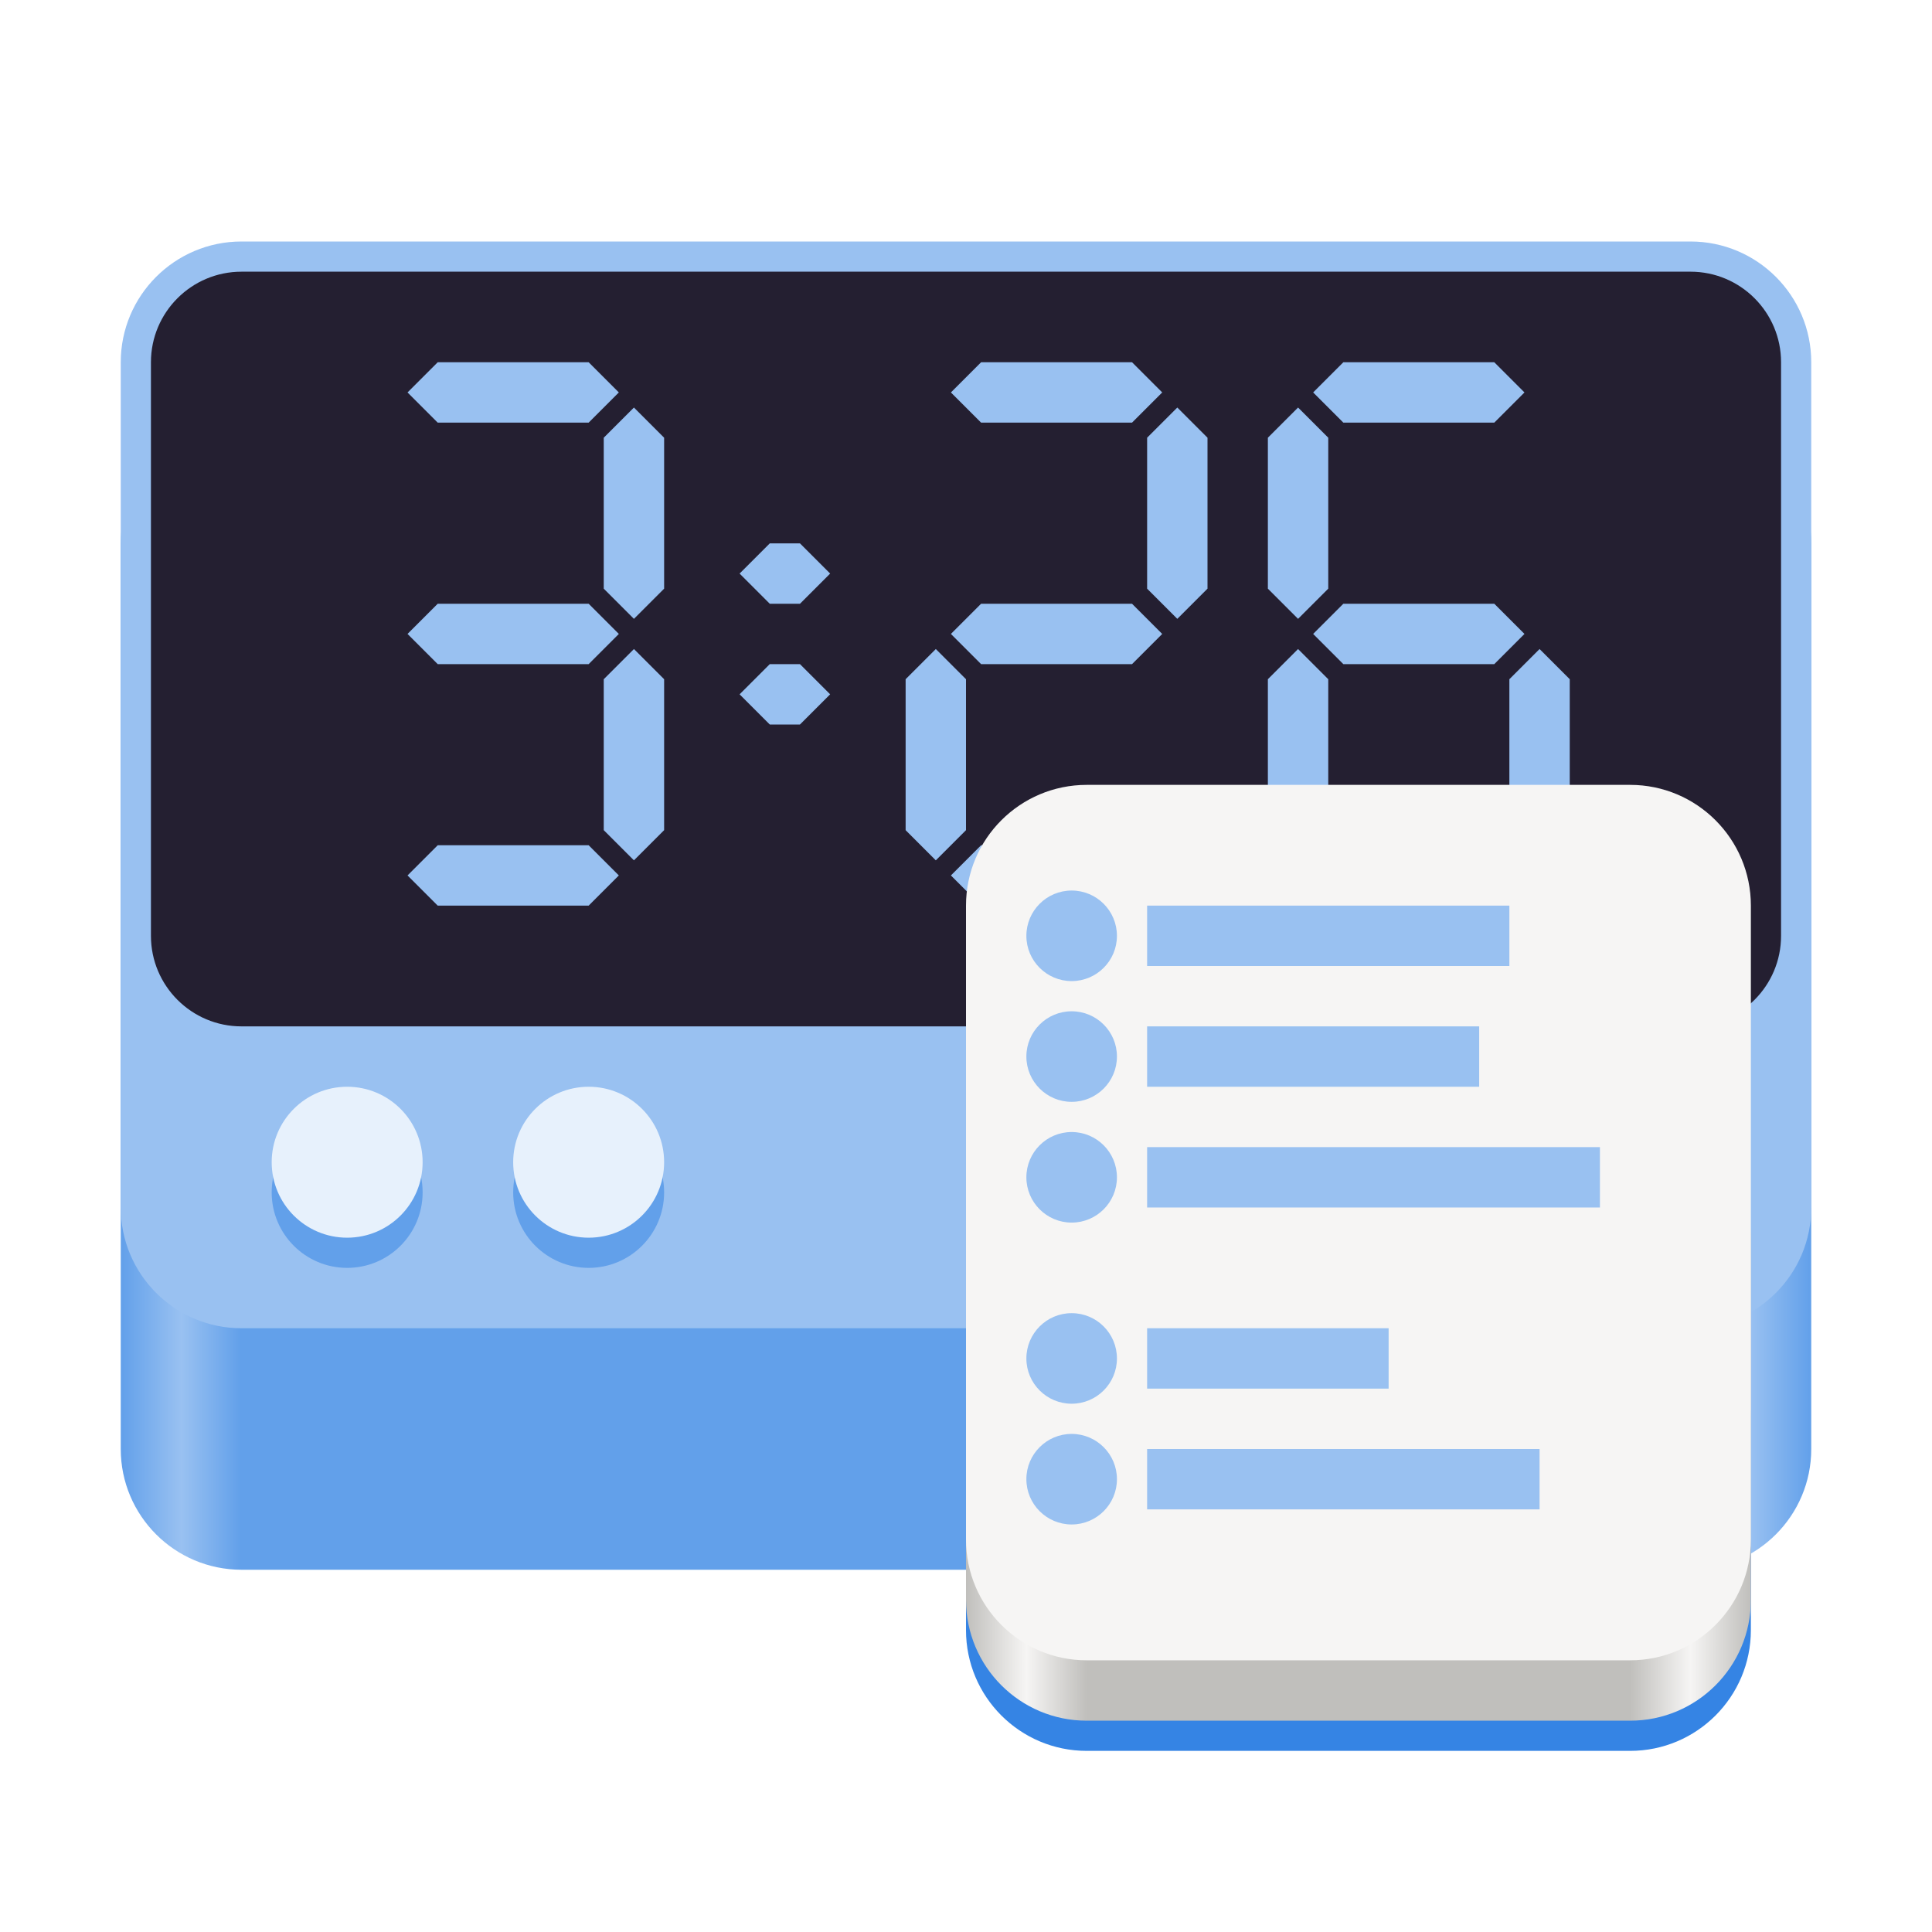
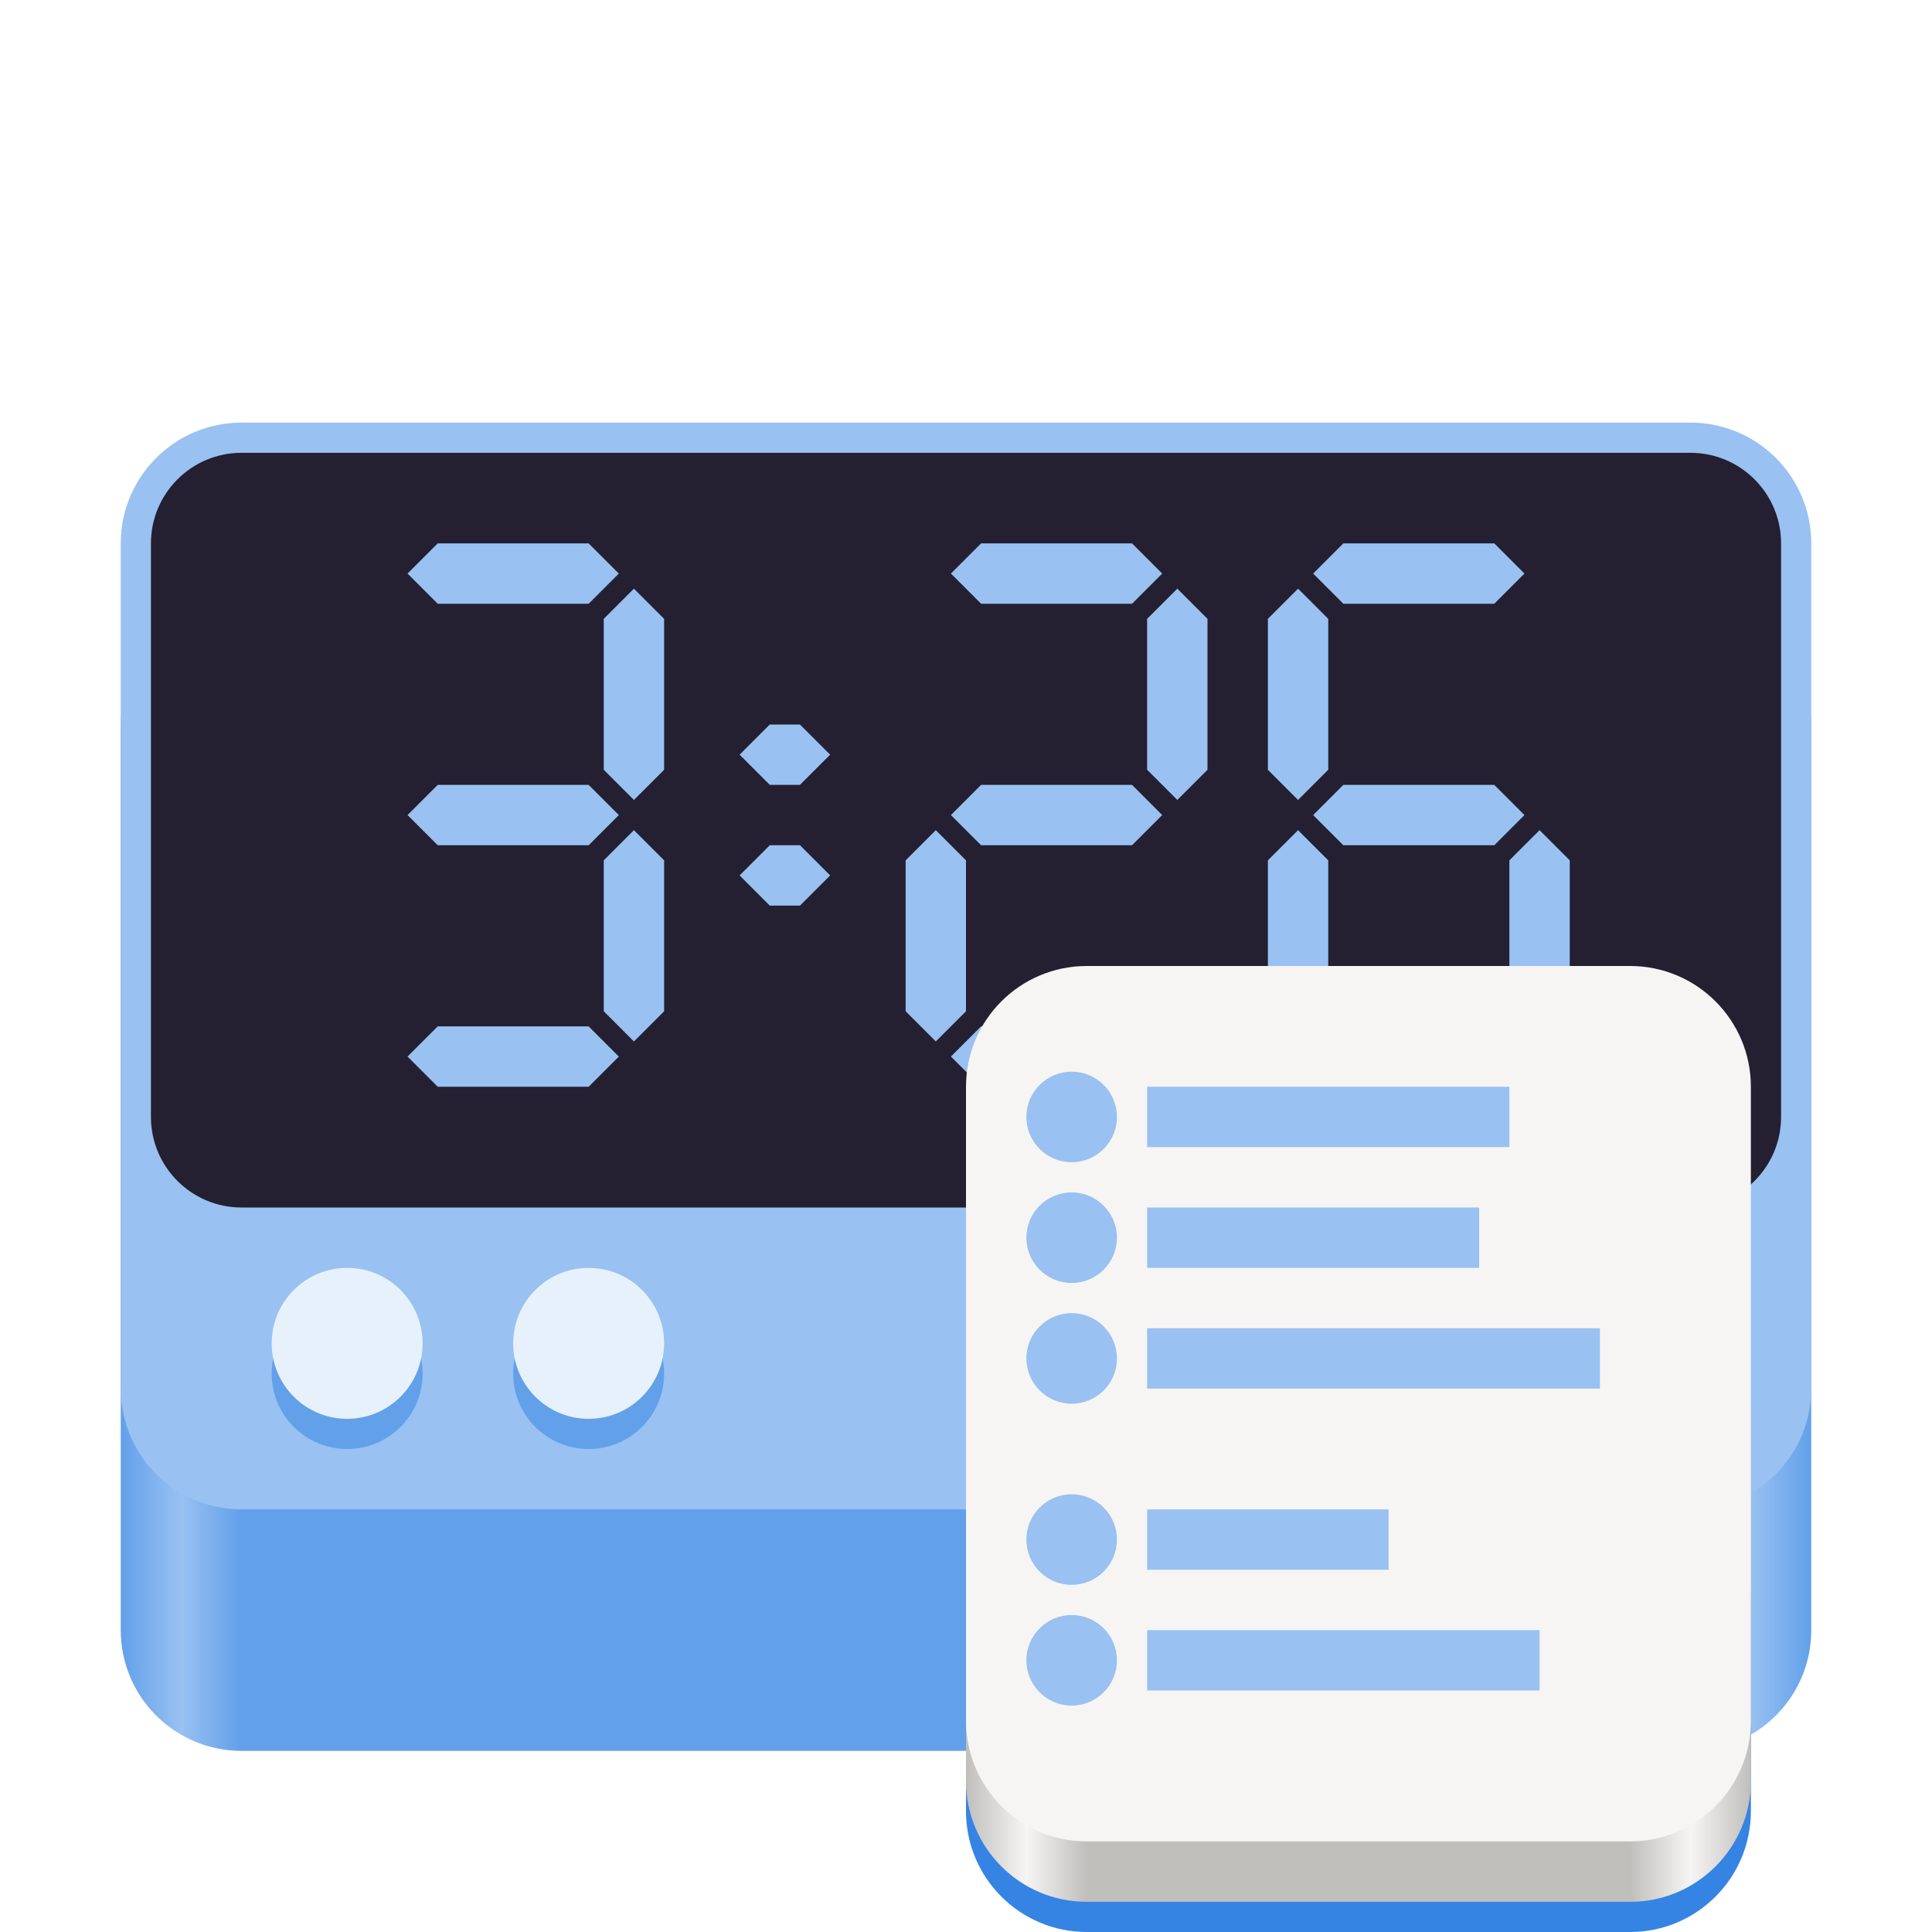
- <svg xmlns="http://www.w3.org/2000/svg" height="128px" viewBox="0 0 128 128" width="128px" version="1.1" id="svg106">
-   <defs id="defs110" />
-   <linearGradient id="a" gradientTransform="matrix(1,0,0,0.863636,0,-144.7273)" gradientUnits="userSpaceOnUse" x1="8" x2="120" y1="292" y2="292">
-     <stop offset="0" stop-color="#62a0ea" id="stop2" />
-     <stop offset="0.036" stop-color="#99c1f1" id="stop4" />
-     <stop offset="0.071" stop-color="#62a0ea" id="stop6" />
-     <stop offset="0.929" stop-color="#62a0ea" id="stop8" />
-     <stop offset="0.964" stop-color="#99c1f1" id="stop10" />
-     <stop offset="1" stop-color="#62a0ea" id="stop12" />
+ <svg xmlns="http://www.w3.org/2000/svg" height="128px" viewBox="0 0 128 128" width="128px">
+   <linearGradient id="a" gradientTransform="matrix(1 0 0 0.863636 0 -132.7273)" gradientUnits="userSpaceOnUse" x1="8" x2="120" y1="292" y2="292">
+     <stop offset="0" stop-color="#62a0ea" />
+     <stop offset="0.036" stop-color="#99c1f1" />
+     <stop offset="0.071" stop-color="#62a0ea" />
+     <stop offset="0.929" stop-color="#62a0ea" />
+     <stop offset="0.964" stop-color="#99c1f1" />
+     <stop offset="1" stop-color="#62a0ea" />
  </linearGradient>
-   <linearGradient id="b" gradientTransform="rotate(180,71.99999,-89)" gradientUnits="userSpaceOnUse" x1="28" x2="80" y1="-276" y2="-276">
-     <stop offset="0" stop-color="#c0bfbc" id="stop15" />
-     <stop offset="0.077" stop-color="#f6f5f4" id="stop17" />
-     <stop offset="0.154" stop-color="#c0bfbc" id="stop19" />
-     <stop offset="0.846" stop-color="#c0bfbc" id="stop21" />
-     <stop offset="0.923" stop-color="#f6f5f4" id="stop23" />
-     <stop offset="1" stop-color="#c0bfbc" id="stop25" />
+   <linearGradient id="b" gradientTransform="matrix(-1 0 0 -1 144 -166)" gradientUnits="userSpaceOnUse" x1="28" x2="80" y1="-276" y2="-276">
+     <stop offset="0" stop-color="#c0bfbc" />
+     <stop offset="0.077" stop-color="#f6f5f4" />
+     <stop offset="0.154" stop-color="#c0bfbc" />
+     <stop offset="0.846" stop-color="#c0bfbc" />
+     <stop offset="0.923" stop-color="#f6f5f4" />
+     <stop offset="1" stop-color="#c0bfbc" />
  </linearGradient>
-   <g id="g966">
-     <path d="m 16,28 h 96 c 4.418,0 8,3.582 8,8 v 60 c 0,4.418 -3.582,8 -8,8 H 16 c -4.418,0 -8,-3.582 -8,-8 V 36 c 0,-4.418 3.582,-8 8,-8 z m 0,0" fill="url(#a)" id="path28" style="fill:url(#a)" />
-     <path d="m 16,16 h 96 c 4.418,0 8,3.582 8,8 v 56 c 0,4.418 -3.582,8 -8,8 H 16 C 11.582,88 8,84.418 8,80 V 24 c 0,-4.418 3.582,-8 8,-8 z m 0,0" fill="#99c1f1" id="path30" />
-     <path d="m 16,18 h 96 c 3.312,0 6,2.688 6,6 v 38 c 0,3.312 -2.688,6 -6,6 H 16 c -3.312,0 -6,-2.688 -6,-6 V 24 c 0,-3.312 2.688,-6 6,-6 z m 0,0" fill="#241f31" id="path32" />
-     <g fill="#99c1f1" id="g70" transform="translate(0,-12)">
-       <path d="m 49,50 2,-2 h 2 l 2,2 -2,2 h -2 z m 0,0" id="path34" />
-       <path d="m 27,38 2,-2 h 10 l 2,2 -2,2 H 29 Z m 0,0" id="path36" />
-       <path d="m 27,54 2,-2 h 10 l 2,2 -2,2 H 29 Z m 0,0" id="path38" />
-       <path d="m 27,70 2,-2 h 10 l 2,2 -2,2 H 29 Z m 0,0" id="path40" />
-       <path d="m 42,39 2,2 v 10 l -2,2 -2,-2 V 41 Z m 0,0" id="path42" />
-       <path d="m 42,55 2,2 v 10 l -2,2 -2,-2 V 57 Z m 0,0" id="path44" />
-       <path d="m 63,38 2,-2 h 10 l 2,2 -2,2 H 65 Z m 0,0" id="path46" />
-       <path d="m 63,70 2,-2 h 10 l 2,2 -2,2 H 65 Z m 0,0" id="path48" />
-       <path d="m 78,39 2,2 v 10 l -2,2 -2,-2 V 41 Z m 0,0" id="path50" />
-       <path d="m 102,55 2,2 v 10 l -2,2 -2,-2 V 57 Z m 0,0" id="path52" />
-       <path d="m 62,55 2,2 v 10 l -2,2 -2,-2 V 57 Z m 0,0" id="path54" />
-       <path d="m 87,38 2,-2 h 10 l 2,2 -2,2 H 89 Z m 0,0" id="path56" />
-       <path d="m 87,54 2,-2 h 10 l 2,2 -2,2 H 89 Z m 0,0" id="path58" />
-       <path d="m 63,54 2,-2 h 10 l 2,2 -2,2 H 65 Z m 0,0" id="path60" />
-       <path d="m 87,70 2,-2 h 10 l 2,2 -2,2 H 89 Z m 0,0" id="path62" />
-       <path d="m 86,39 2,2 v 10 l -2,2 -2,-2 V 41 Z m 0,0" id="path64" />
-       <path d="m 86,55 2,2 v 10 l -2,2 -2,-2 V 57 Z m 0,0" id="path66" />
-       <path d="m 49,58 2,-2 h 2 l 2,2 -2,2 h -2 z m 0,0" id="path68" />
-     </g>
-     <path d="m 28,79 c 0,2.762 -2.238,5 -5,5 -2.762,0 -5,-2.238 -5,-5 0,-2.762 2.238,-5 5,-5 2.762,0 5,2.238 5,5 z m 0,0" fill="#62a0ea" id="path72" />
-     <path d="m 28,77 c 0,2.762 -2.238,5 -5,5 -2.762,0 -5,-2.238 -5,-5 0,-2.762 2.238,-5 5,-5 2.762,0 5,2.238 5,5 z m 0,0" fill="#e7f1fc" id="path74" />
-     <path d="m 44,79 c 0,2.762 -2.238,5 -5,5 -2.762,0 -5,-2.238 -5,-5 0,-2.762 2.238,-5 5,-5 2.762,0 5,2.238 5,5 z m 0,0" fill="#62a0ea" id="path76" />
-     <path d="m 44,77 c 0,2.762 -2.238,5 -5,5 -2.762,0 -5,-2.238 -5,-5 0,-2.762 2.238,-5 5,-5 2.762,0 5,2.238 5,5 z m 0,0" fill="#e7f1fc" id="path78" />
-     <path d="M 108,116 H 72 c -4.418,0 -8,-3.582 -8,-8 V 94 c 0,-4.418 3.582,-8 8,-8 h 36 c 4.418,0 8,3.582 8,8 v 14 c 0,4.418 -3.582,8 -8,8 z m 0,0" fill="#3584e4" id="path80" />
-     <path d="M 108,114 H 72 c -4.418,0 -8,-3.582 -8,-8 V 82 c 0,-4.418 3.582,-8 8,-8 h 36 c 4.418,0 8,3.582 8,8 v 24 c 0,4.418 -3.582,8 -8,8 z m 0,0" fill="url(#b)" id="path82" style="fill:url(#b)" />
-     <path d="M 108,110 H 72 c -4.418,0 -8,-3.582 -8,-8 V 60 c 0,-4.418 3.582,-8 8,-8 h 36 c 4.418,0 8,3.582 8,8 v 42 c 0,4.418 -3.582,8 -8,8 z m 0,0" fill="#f6f5f4" id="path84" />
-     <path d="m 74,70 c 0,1.656 -1.344,3 -3,3 -1.656,0 -3,-1.344 -3,-3 0,-1.656 1.344,-3 3,-3 1.656,0 3,1.344 3,3 z m 0,0" fill="#99c1f1" id="path86" />
-     <path d="m 76,68 h 22 v 4 H 76 Z m 0,0" fill="#99c1f1" id="path88" />
-     <path d="m 74,78 c 0,1.656 -1.344,3 -3,3 -1.656,0 -3,-1.344 -3,-3 0,-1.656 1.344,-3 3,-3 1.656,0 3,1.344 3,3 z m 0,0" fill="#99c1f1" id="path90" />
-     <path d="m 76,76 h 30 v 4 H 76 Z m 0,0" fill="#99c1f1" id="path92" />
-     <path d="m 74,90 c 0,1.656 -1.344,3 -3,3 -1.656,0 -3,-1.344 -3,-3 0,-1.656 1.344,-3 3,-3 1.656,0 3,1.344 3,3 z m 0,0" fill="#99c1f1" id="path94" />
-     <path d="m 76,88 h 16 v 4 H 76 Z m 0,0" fill="#99c1f1" id="path96" />
-     <path d="m 74,98 c 0,1.656 -1.344,3 -3,3 -1.656,0 -3,-1.344 -3,-3 0,-1.656 1.344,-3 3,-3 1.656,0 3,1.344 3,3 z m 0,0" fill="#99c1f1" id="path98" />
-     <path d="m 76,96 h 26 v 4 H 76 Z m 0,0" fill="#99c1f1" id="path100" />
-     <path d="m 74,62 c 0,1.656 -1.344,3 -3,3 -1.656,0 -3,-1.344 -3,-3 0,-1.656 1.344,-3 3,-3 1.656,0 3,1.344 3,3 z m 0,0" fill="#99c1f1" id="path102" />
-     <path d="m 76,60 h 24 v 4 H 76 Z m 0,0" fill="#99c1f1" id="path104" />
+   <path d="m 16 40 h 96 c 4.418 0 8 3.582 8 8 v 60 c 0 4.418 -3.582 8 -8 8 h -96 c -4.418 0 -8 -3.582 -8 -8 v -60 c 0 -4.418 3.582 -8 8 -8 z m 0 0" fill="url(#a)" />
+   <path d="m 16 28 h 96 c 4.418 0 8 3.582 8 8 v 56 c 0 4.418 -3.582 8 -8 8 h -96 c -4.418 0 -8 -3.582 -8 -8 v -56 c 0 -4.418 3.582 -8 8 -8 z m 0 0" fill="#99c1f1" />
+   <path d="m 16 30 h 96 c 3.312 0 6 2.688 6 6 v 38 c 0 3.312 -2.688 6 -6 6 h -96 c -3.312 0 -6 -2.688 -6 -6 v -38 c 0 -3.312 2.688 -6 6 -6 z m 0 0" fill="#241f31" />
+   <g fill="#99c1f1">
+     <path d="m 49 50 l 2 -2 h 2 l 2 2 l -2 2 h -2 z m 0 0" />
+     <path d="m 27 38 l 2 -2 h 10 l 2 2 l -2 2 h -10 z m 0 0" />
+     <path d="m 27 54 l 2 -2 h 10 l 2 2 l -2 2 h -10 z m 0 0" />
+     <path d="m 27 70 l 2 -2 h 10 l 2 2 l -2 2 h -10 z m 0 0" />
+     <path d="m 42 39 l 2 2 v 10 l -2 2 l -2 -2 v -10 z m 0 0" />
+     <path d="m 42 55 l 2 2 v 10 l -2 2 l -2 -2 v -10 z m 0 0" />
+     <path d="m 63 38 l 2 -2 h 10 l 2 2 l -2 2 h -10 z m 0 0" />
+     <path d="m 63 70 l 2 -2 h 10 l 2 2 l -2 2 h -10 z m 0 0" />
+     <path d="m 78 39 l 2 2 v 10 l -2 2 l -2 -2 v -10 z m 0 0" />
+     <path d="m 102 55 l 2 2 v 10 l -2 2 l -2 -2 v -10 z m 0 0" />
+     <path d="m 62 55 l 2 2 v 10 l -2 2 l -2 -2 v -10 z m 0 0" />
+     <path d="m 87 38 l 2 -2 h 10 l 2 2 l -2 2 h -10 z m 0 0" />
+     <path d="m 87 54 l 2 -2 h 10 l 2 2 l -2 2 h -10 z m 0 0" />
+     <path d="m 63 54 l 2 -2 h 10 l 2 2 l -2 2 h -10 z m 0 0" />
+     <path d="m 87 70 l 2 -2 h 10 l 2 2 l -2 2 h -10 z m 0 0" />
+     <path d="m 86 39 l 2 2 v 10 l -2 2 l -2 -2 v -10 z m 0 0" />
+     <path d="m 86 55 l 2 2 v 10 l -2 2 l -2 -2 v -10 z m 0 0" />
+     <path d="m 49 58 l 2 -2 h 2 l 2 2 l -2 2 h -2 z m 0 0" />
  </g>
+   <path d="m 28 91 c 0 2.762 -2.238 5 -5 5 s -5 -2.238 -5 -5 s 2.238 -5 5 -5 s 5 2.238 5 5 z m 0 0" fill="#62a0ea" />
+   <path d="m 28 89 c 0 2.762 -2.238 5 -5 5 s -5 -2.238 -5 -5 s 2.238 -5 5 -5 s 5 2.238 5 5 z m 0 0" fill="#e7f1fc" />
+   <path d="m 44 91 c 0 2.762 -2.238 5 -5 5 s -5 -2.238 -5 -5 s 2.238 -5 5 -5 s 5 2.238 5 5 z m 0 0" fill="#62a0ea" />
+   <path d="m 44 89 c 0 2.762 -2.238 5 -5 5 s -5 -2.238 -5 -5 s 2.238 -5 5 -5 s 5 2.238 5 5 z m 0 0" fill="#e7f1fc" />
+   <path d="m 108 128 h -36 c -4.418 0 -8 -3.582 -8 -8 v -14 c 0 -4.418 3.582 -8 8 -8 h 36 c 4.418 0 8 3.582 8 8 v 14 c 0 4.418 -3.582 8 -8 8 z m 0 0" fill="#3584e4" />
+   <path d="m 108 126 h -36 c -4.418 0 -8 -3.582 -8 -8 v -24 c 0 -4.418 3.582 -8 8 -8 h 36 c 4.418 0 8 3.582 8 8 v 24 c 0 4.418 -3.582 8 -8 8 z m 0 0" fill="url(#b)" />
+   <path d="m 108 122 h -36 c -4.418 0 -8 -3.582 -8 -8 v -42 c 0 -4.418 3.582 -8 8 -8 h 36 c 4.418 0 8 3.582 8 8 v 42 c 0 4.418 -3.582 8 -8 8 z m 0 0" fill="#f6f5f4" />
+   <path d="m 74 82 c 0 1.656 -1.344 3 -3 3 s -3 -1.344 -3 -3 s 1.344 -3 3 -3 s 3 1.344 3 3 z m 0 0" fill="#99c1f1" />
+   <path d="m 76 80 h 22 v 4 h -22 z m 0 0" fill="#99c1f1" />
+   <path d="m 74 90 c 0 1.656 -1.344 3 -3 3 s -3 -1.344 -3 -3 s 1.344 -3 3 -3 s 3 1.344 3 3 z m 0 0" fill="#99c1f1" />
+   <path d="m 76 88 h 30 v 4 h -30 z m 0 0" fill="#99c1f1" />
+   <path d="m 74 102 c 0 1.656 -1.344 3 -3 3 s -3 -1.344 -3 -3 s 1.344 -3 3 -3 s 3 1.344 3 3 z m 0 0" fill="#99c1f1" />
+   <path d="m 76 100 h 16 v 4 h -16 z m 0 0" fill="#99c1f1" />
+   <path d="m 74 110 c 0 1.656 -1.344 3 -3 3 s -3 -1.344 -3 -3 s 1.344 -3 3 -3 s 3 1.344 3 3 z m 0 0" fill="#99c1f1" />
+   <path d="m 76 108 h 26 v 4 h -26 z m 0 0" fill="#99c1f1" />
+   <path d="m 74 74 c 0 1.656 -1.344 3 -3 3 s -3 -1.344 -3 -3 s 1.344 -3 3 -3 s 3 1.344 3 3 z m 0 0" fill="#99c1f1" />
+   <path d="m 76 72 h 24 v 4 h -24 z m 0 0" fill="#99c1f1" />
</svg>
